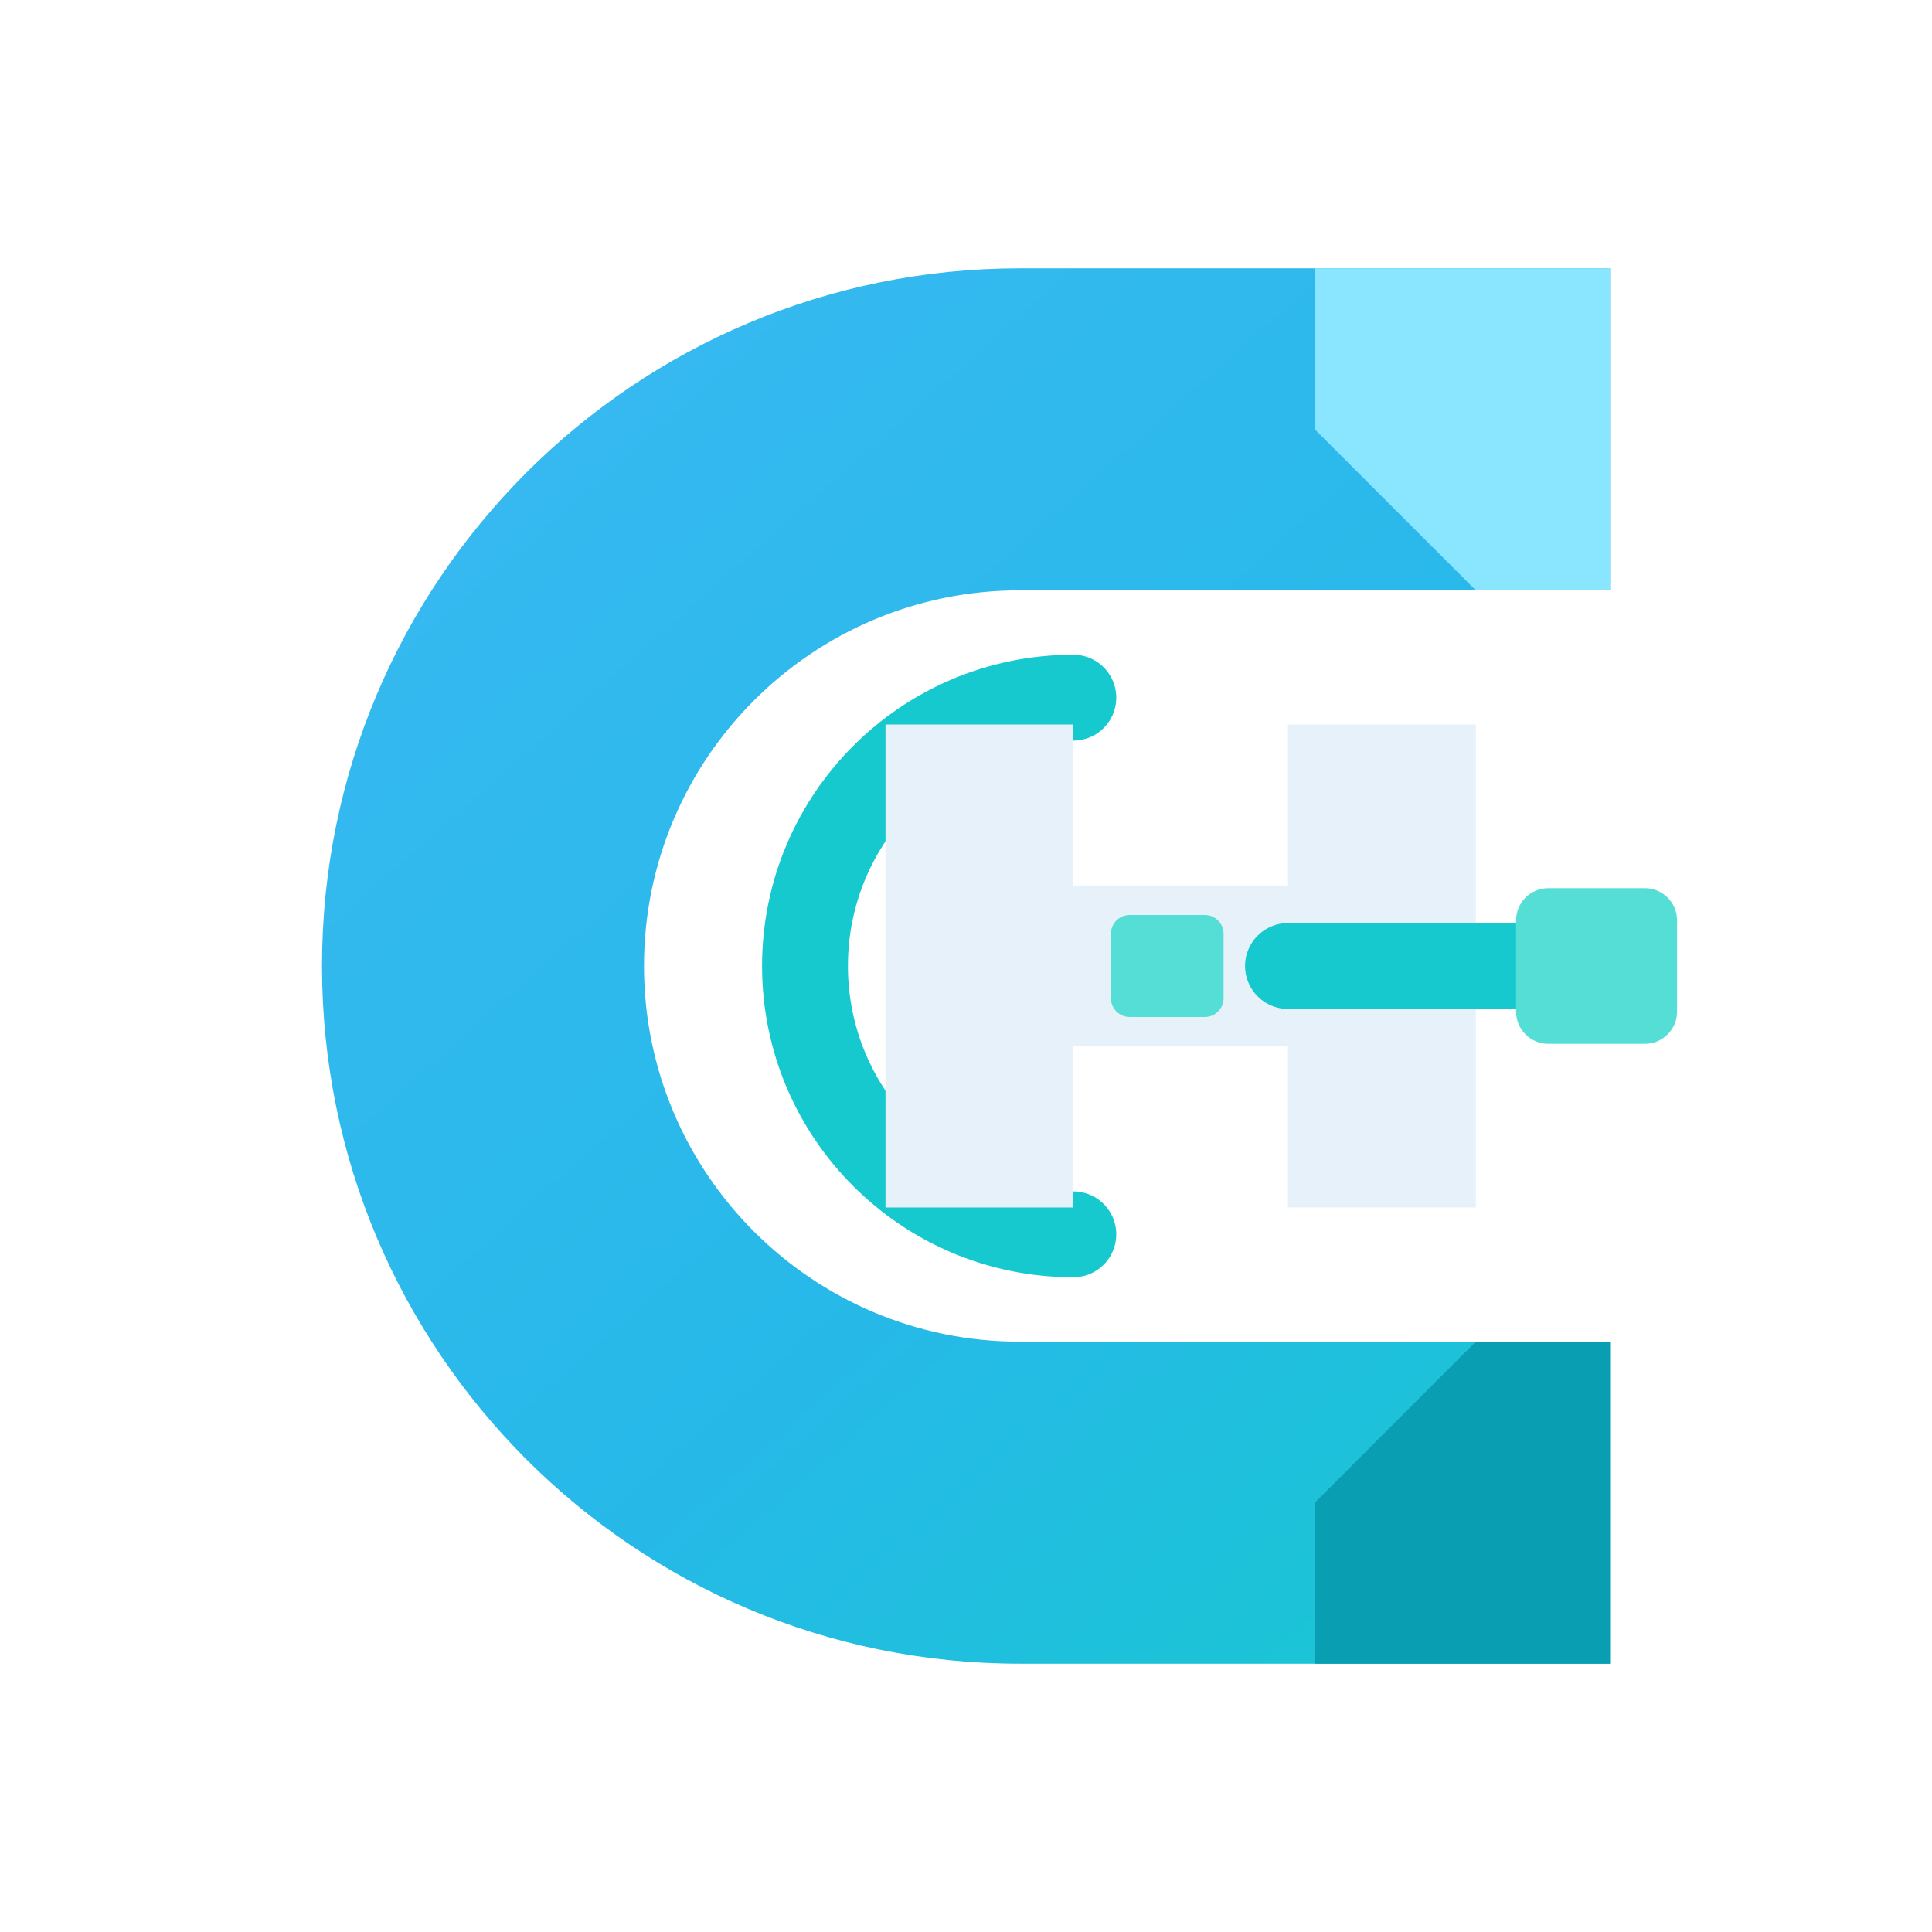
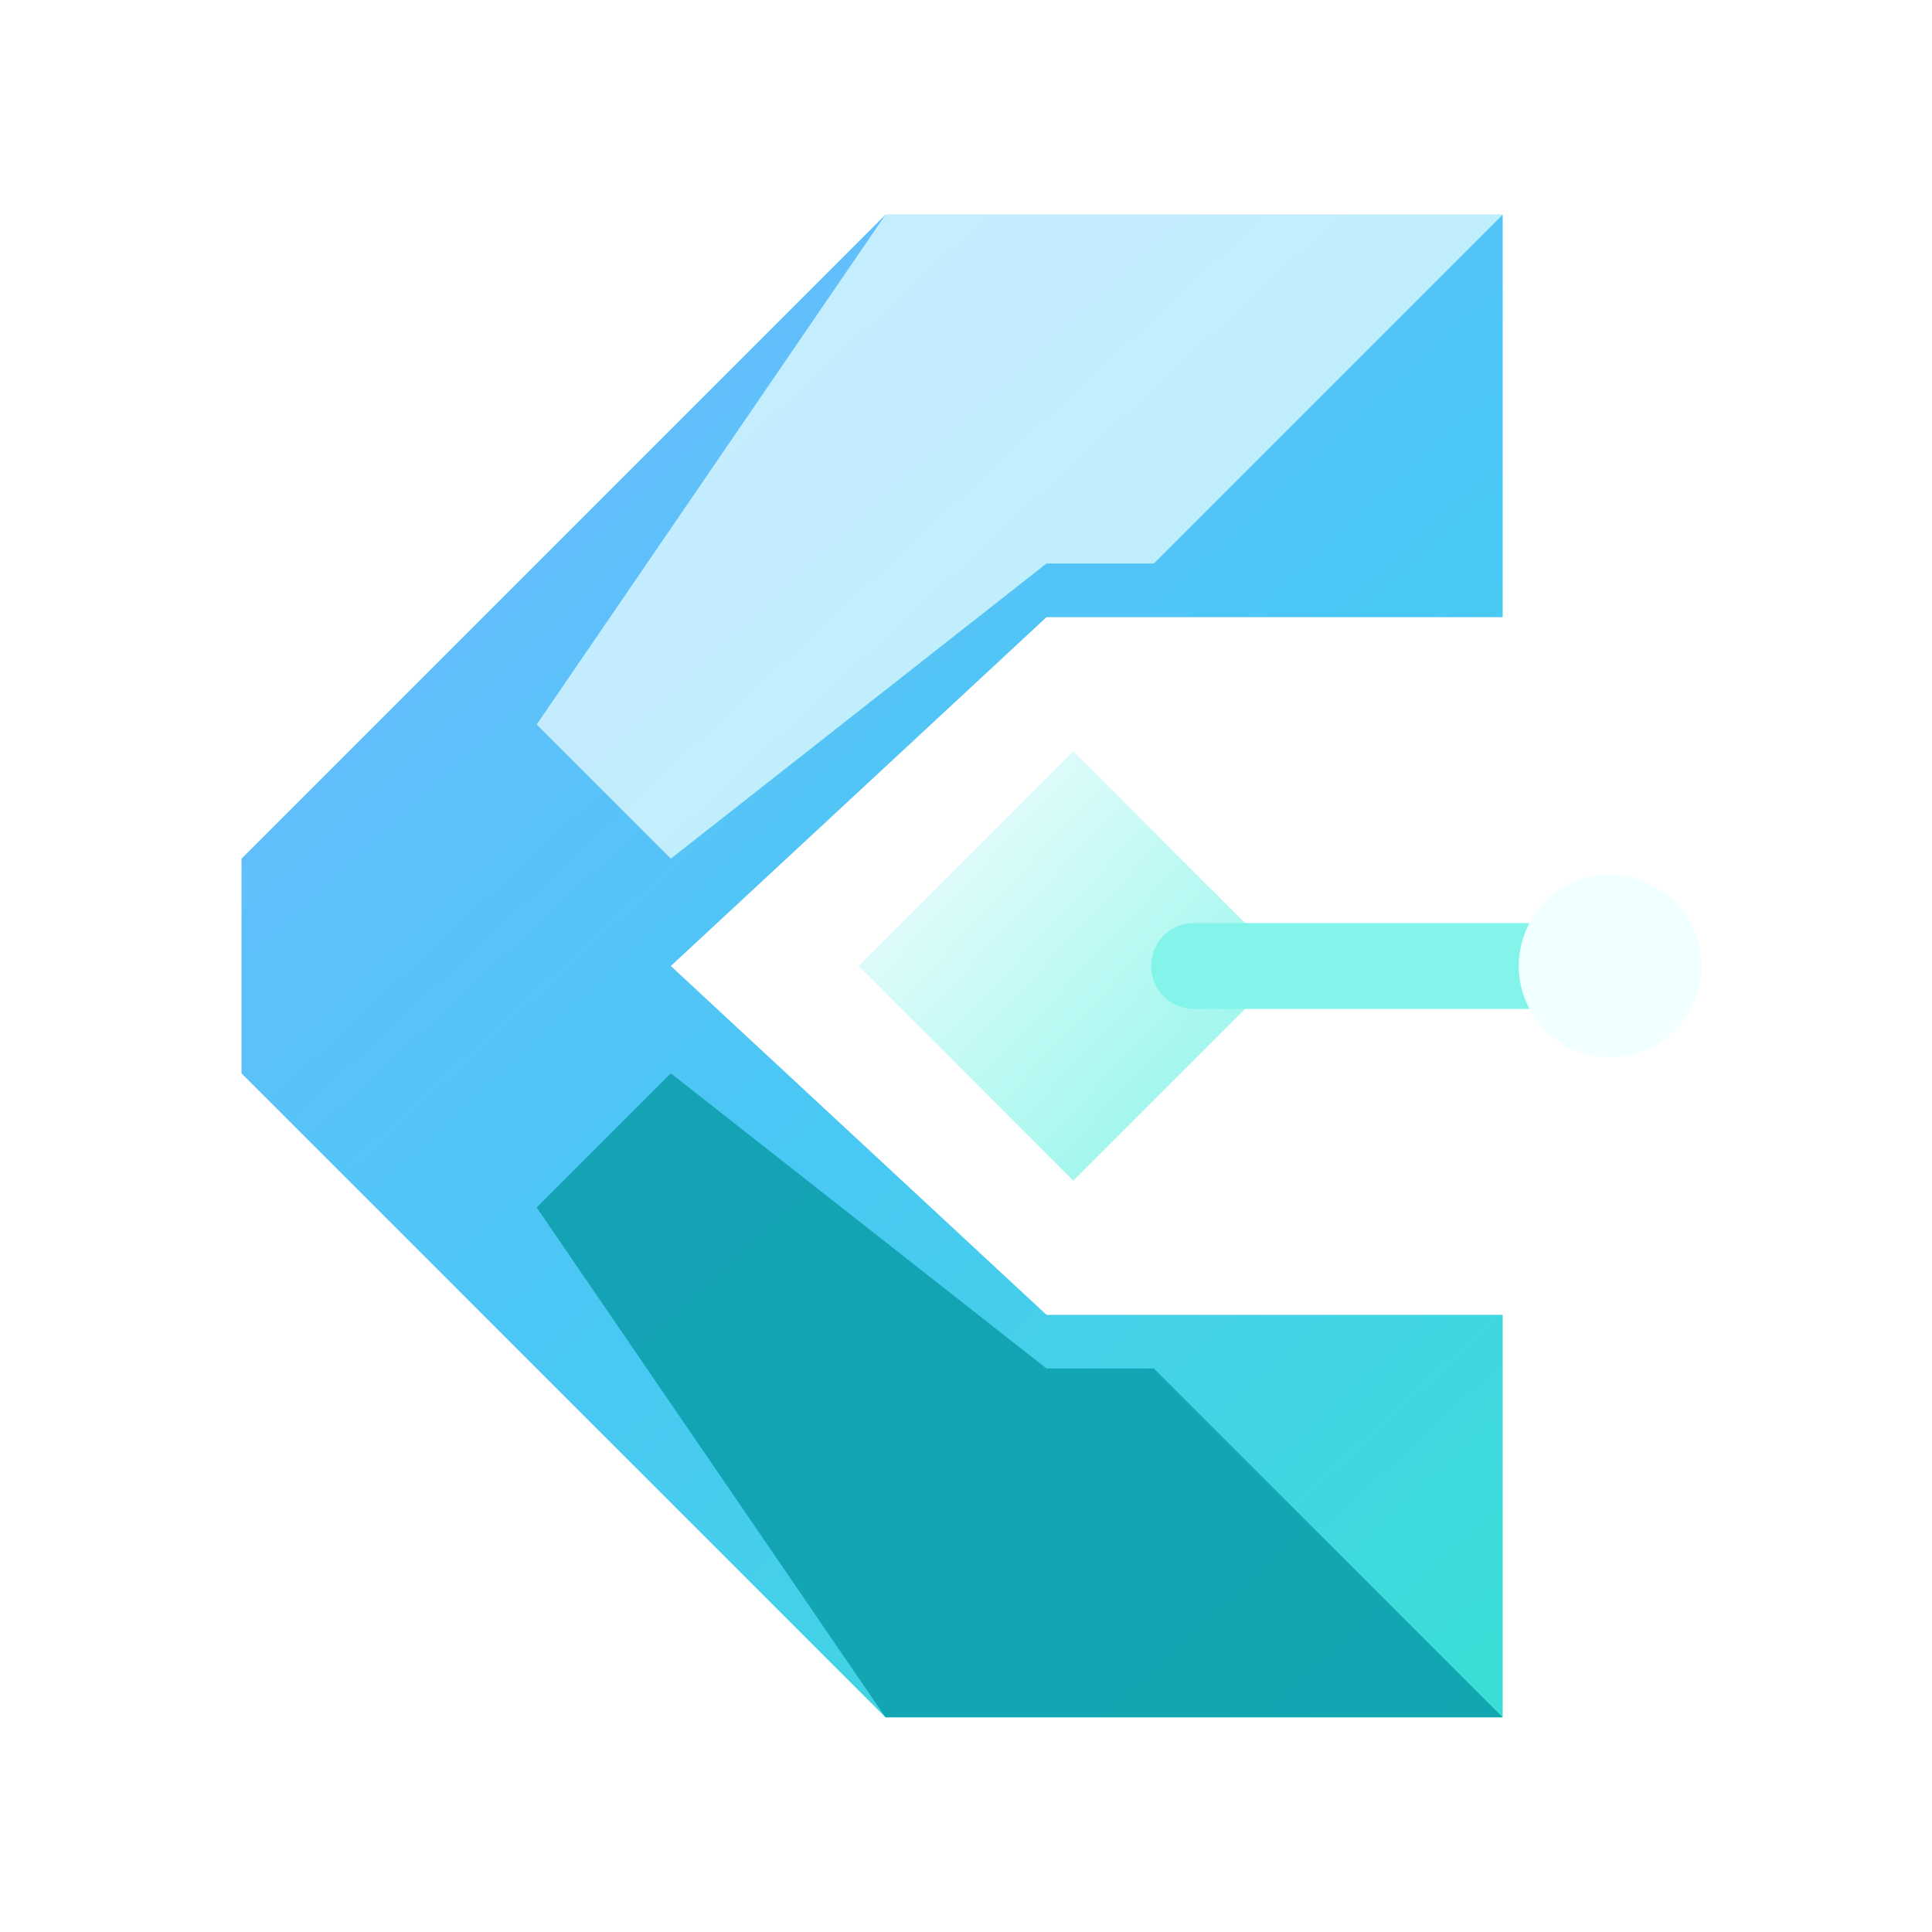
<svg xmlns="http://www.w3.org/2000/svg" viewBox="0 0 72 72" role="img" aria-labelledby="title desc">
  <defs>
-     <linearGradient id="chrono-ribbon" x1="12" y1="10" x2="58" y2="62" gradientUnits="userSpaceOnUse">
-       <stop stop-color="#39B9F2" />
-       <stop offset="0.58" stop-color="#26B9E8" />
-       <stop offset="1" stop-color="#16C9CE" />
+     <linearGradient id="chrono-prism" x1="10" y1="8" x2="62" y2="64" gradientUnits="userSpaceOnUse">
+       <stop stop-color="#71B9FF" />
+       <stop offset=".52" stop-color="#49C8F4" />
+       <stop offset="1" stop-color="#39E1D1" />
+     </linearGradient>
+     <linearGradient id="chrono-cursor" x1="33" y1="29" x2="48" y2="43" gradientUnits="userSpaceOnUse">
+       <stop stop-color="#F2FDFF" />
+       <stop offset="1" stop-color="#8AF5E8" />
    </linearGradient>
  </defs>
-   <g transform="translate(4 0)">
-     <path d="M56 10H34C19.64 10 8 21.64 8 36s11.64 26 26 26h22V50H34c-7.73 0-14-6.27-14-14s6.27-14 14-14h22V10Z" fill="url(#chrono-ribbon)" />
-     <path d="M45 10H56V22H51L45 16Z" fill="#8AE6FF" />
-     <path d="M45 62H56V50H51L45 56Z" fill="#0A9EB2" />
-     <path d="M36 26A10 10 0 0 0 36 46" fill="none" stroke="#16C9CE" stroke-width="3.2" stroke-linecap="round" />
-     <path d="M29 27H36V33H44V27H51V45H44V39H36V45H29Z" fill="#E6F1FA" />
-     <path d="M44 36H52.5" fill="none" stroke="#16C9CE" stroke-width="3.2" stroke-linecap="round" />
-     <rect x="37.4" y="34.1" width="4.2" height="3.8" rx="0.7" fill="#54DED6" />
-     <rect x="52.5" y="33.1" width="6" height="5.8" rx="1.2" fill="#54DED6" />
-   </g>
+   <path d="M56 8H33L9 32V40L33 64H56V49H39L25 36L39 23H56V8Z" fill="url(#chrono-prism)" />
+   <path d="M33 8H56L43 21H39L25 32L20 27Z" fill="#E3FBFF" opacity=".76" />
+   <path d="M39 51H43L56 64H33L20 45L25 40Z" fill="#0A9EAA" opacity=".86" />
+   <path d="M40 28L48 36L40 44L32 36Z" fill="url(#chrono-cursor)" />
+   <path d="M44.5 36H60" stroke="#82F4E9" stroke-width="3.2" stroke-linecap="round" />
+   <circle cx="60" cy="36" r="3.4" fill="#F0FFFF" />
</svg>
